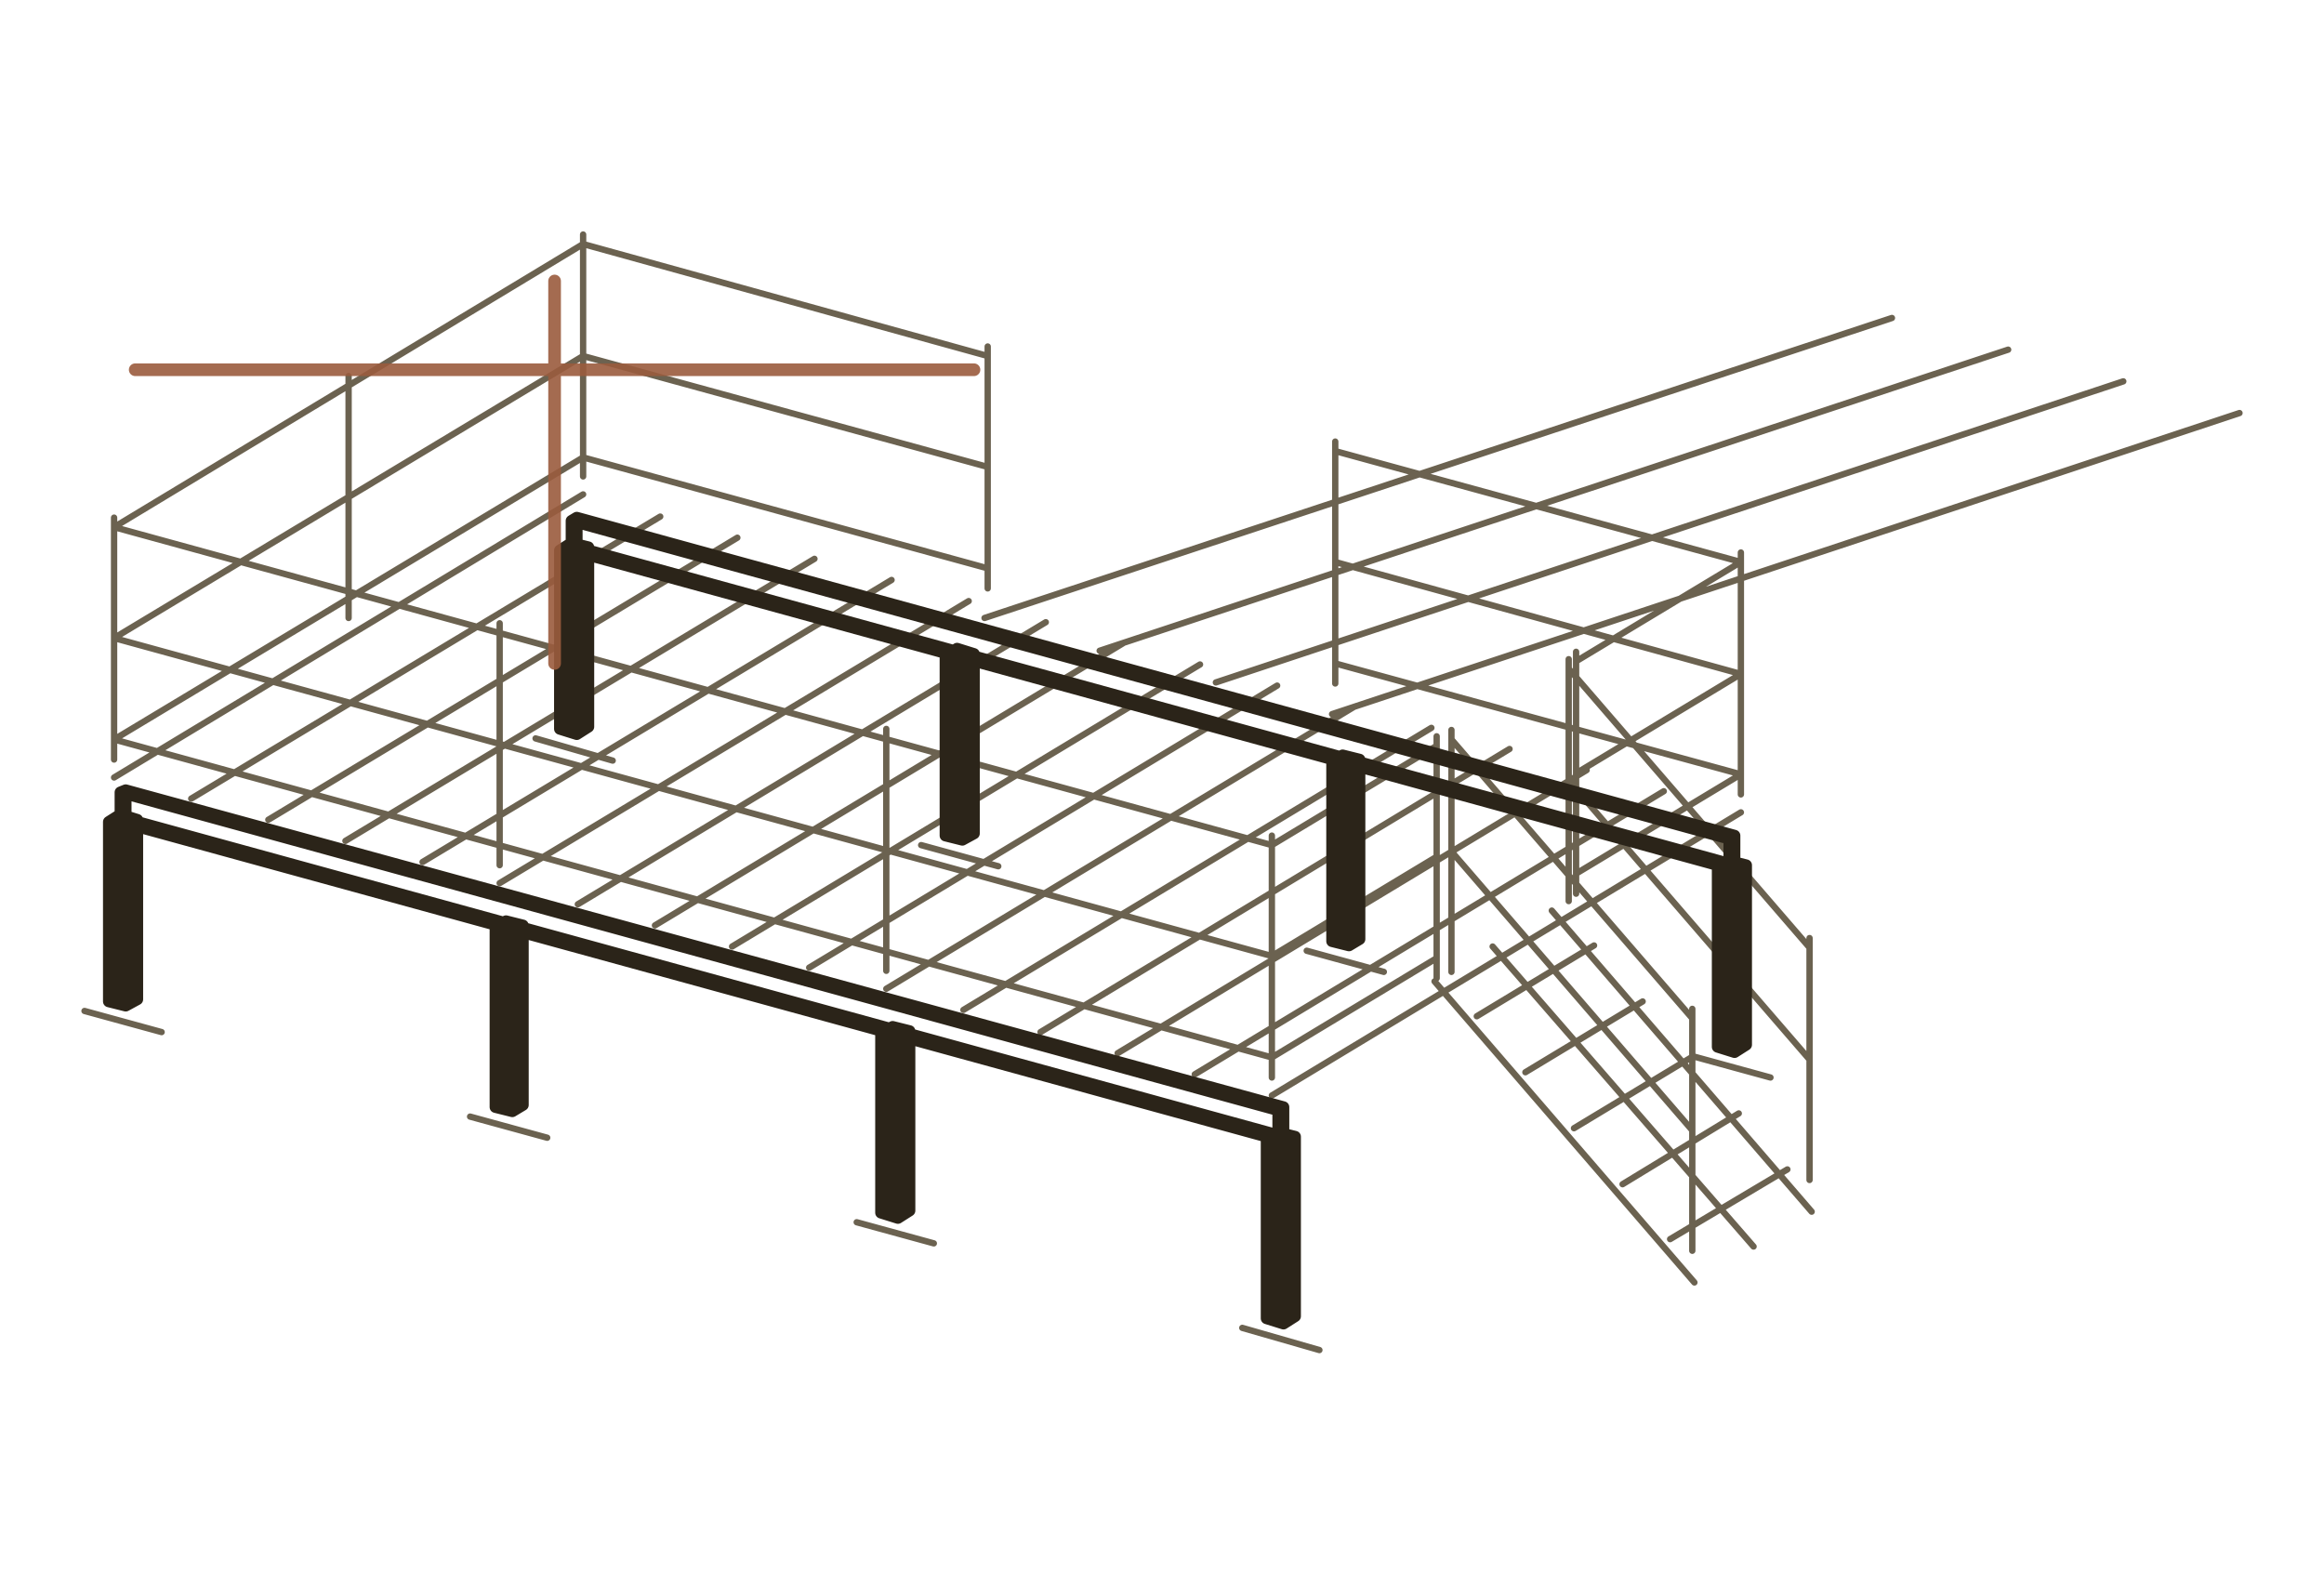
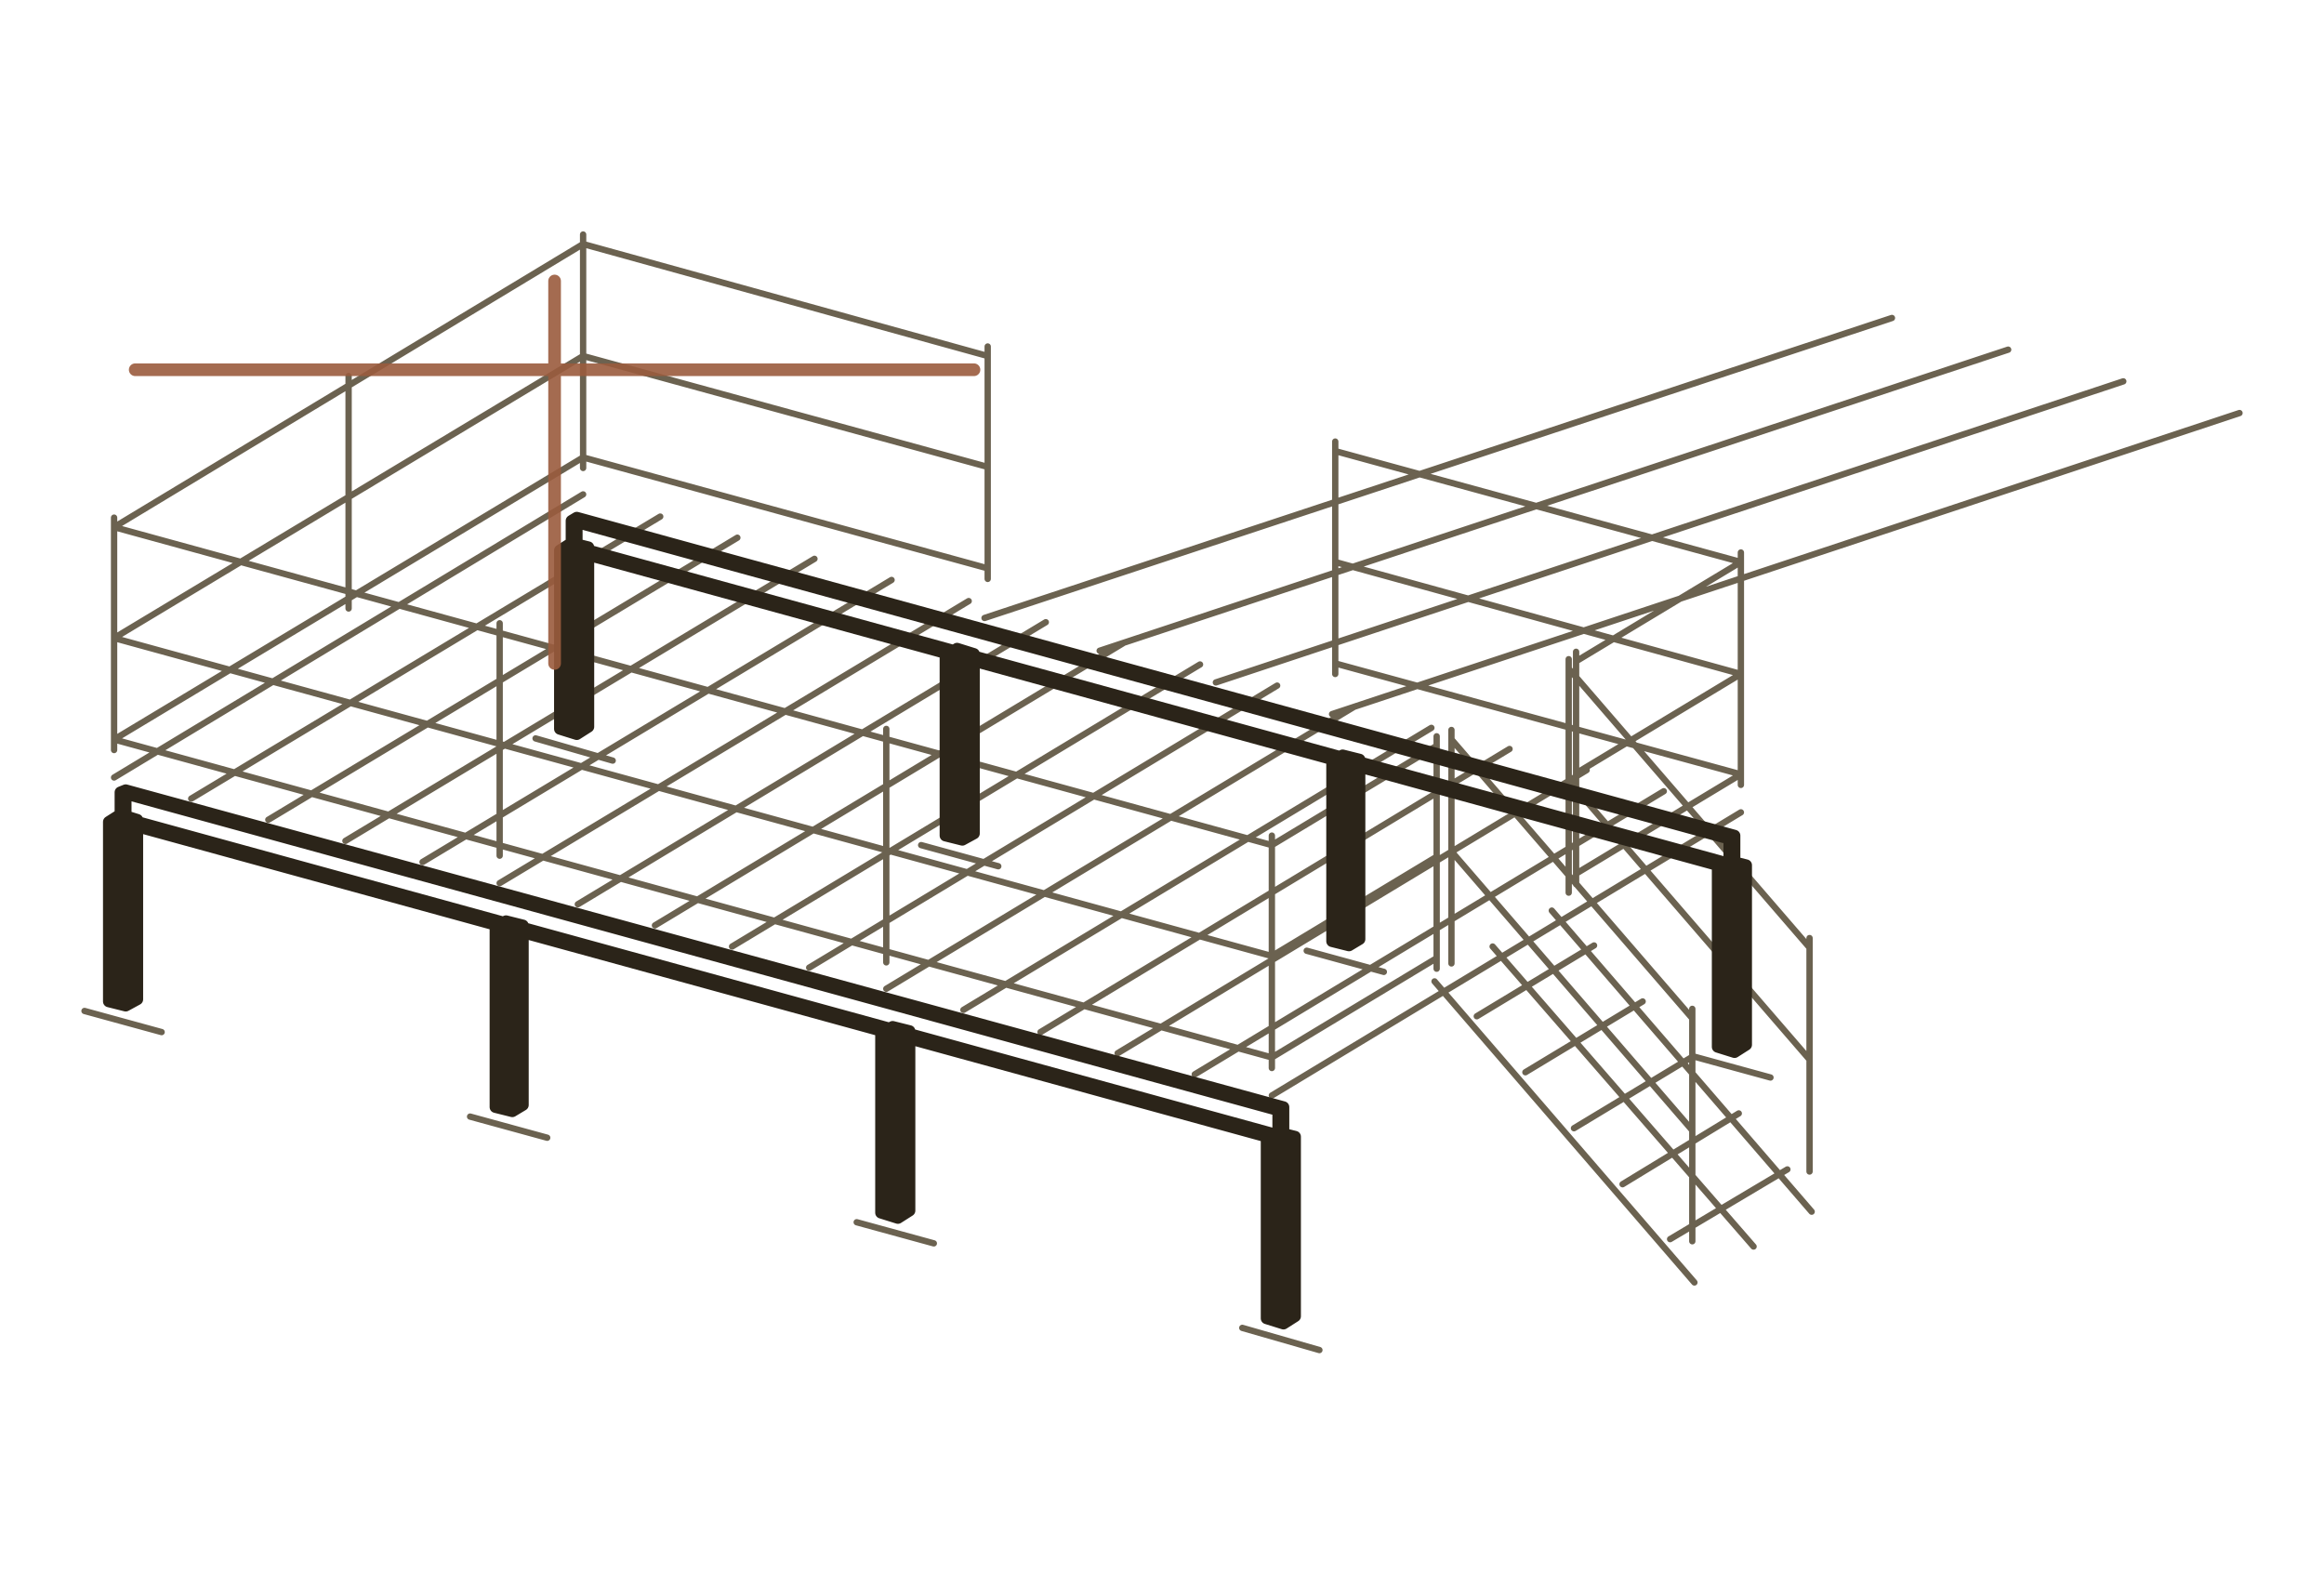
<svg xmlns="http://www.w3.org/2000/svg" viewBox="0 0 220 150" width="220" height="150" role="img">
  <g fill="none" stroke="#6b6250" stroke-width="0.6" stroke-linecap="round">
-     <path d="M50.7 69.9L58 72M8 95.7L15.3 97.7M87.2 80L94.5 82M44.5 105.7L51.8 107.7M123.7 90L131 92M81.1 115.7L88.4 117.7M160.3 100L167.6 102M117.6 125.7L124.9 127.8M10.8 73.6L55.2 46.8M18.1 75.6L62.5 48.9M25.4 77.6L69.8 50.9M32.7 79.6L77.1 52.9M40 81.6L84.4 54.9M47.3 83.6L91.7 56.9M54.7 85.6L99 58.9M62 87.6L106.3 60.9M69.3 89.6L113.6 62.9M76.6 91.6L120.9 64.9M83.9 93.6L128.2 66.9M91.2 95.6L135.5 68.9M98.5 97.7L142.9 70.9M105.8 99.7L150.2 72.9M113.1 101.7L157.5 74.9M120.4 103.7L164.8 76.9M55.2 45.1L55.2 22.2M93.5 55.7L93.5 32.8M55.2 23.1L93.5 33.7M55.2 33.7L93.5 44.2M55.2 43.3L93.5 53.8M126.4 64.7L126.4 41.8M164.8 75.2L164.8 52.3M126.4 42.7L164.8 53.2M126.4 53.2L164.8 63.8M126.4 62.8L164.8 73.3M149.2 84.6L149.2 61.7M164.8 53.2L149.2 62.6M164.8 63.8L149.2 73.2M164.8 73.3L149.2 82.7M136 92.6L136 69.7M120.4 102L120.4 79.1M136 70.6L120.4 80M136 81.1L120.4 90.5M136 90.7L120.4 100.1M83.9 91.9L83.9 69M47.3 81.9L47.3 59M10.8 71.9L10.8 49M120.4 80L10.8 49.9M120.4 90.5L10.8 60.4M120.4 100.1L10.8 70M33 58.5L33 35.6M10.8 49.9L55.2 23.1M10.8 60.4L55.2 33.7M10.8 70L55.2 43.3M93.2 58.5L179.1 30.1M104.1 61.6L190.1 33.1M115.1 64.6L201 36.1M126.1 67.6L212 39.1M160.4 121.4L135.8 92.9M166 118L141.3 89.6M171.5 114.7L146.9 86.2M158.1 117.3L169.2 110.7M153.6 112.1L164.6 105.4M149 106.8L160.1 100.1M144.4 101.5L155.5 94.8M139.8 96.2L150.9 89.5M160.2 118.4L160.2 95.5M137.4 92L137.4 69.1M160.2 96.4L137.4 70M160.2 107L137.4 80.6M171.3 111.7L171.3 88.8M148.5 85.3L148.5 62.4M171.3 89.7L148.5 63.3M171.3 100.3L148.5 73.9" />
+     <path d="M50.7 69.9L58 72M8 95.7L15.3 97.7M87.2 80L94.5 82M44.5 105.7L51.8 107.7M123.7 90L131 92M81.1 115.7L88.4 117.7M160.3 100L167.6 102M117.6 125.7L124.9 127.8M10.8 73.6L55.2 46.8M18.1 75.6L62.5 48.9M25.4 77.6L69.8 50.9M32.7 79.6L77.1 52.9M40 81.6L84.4 54.9M47.3 83.6L91.7 56.9M54.7 85.6L99 58.9M62 87.6L106.3 60.9M69.3 89.6L113.6 62.9M76.6 91.6L120.9 64.9M83.9 93.6L128.2 66.9M91.2 95.6L135.5 68.9M98.5 97.7L142.9 70.9M105.8 99.7L150.2 72.9M113.1 101.7L157.5 74.9M120.4 103.7L164.8 76.9M55.2 44.3L55.2 22.2M93.5 54.8L93.5 32.8M55.2 23.1L93.5 33.7M55.2 33.7L93.5 44.2M55.2 43.3L93.5 53.8M126.4 63.8L126.4 41.8M164.8 74.3L164.8 52.3M126.4 42.7L164.8 53.2M126.4 53.2L164.8 63.8M126.4 62.8L164.8 73.3M149.2 83.7L149.2 61.7M164.8 53.2L149.2 62.6M164.8 63.8L149.2 73.2M164.8 73.3L149.2 82.7M136 91.7L136 69.7M120.4 101.1L120.4 79.1M136 70.6L120.4 80M136 81.1L120.4 90.5M136 90.7L120.4 100.1M83.9 91.1L83.9 69M47.3 81L47.3 59M10.8 71L10.8 49M120.4 80L10.8 49.9M120.4 90.5L10.8 60.4M120.4 100.1L10.8 70M33 57.6L33 35.6M10.8 49.9L55.2 23.1M10.8 60.4L55.2 33.7M10.8 70L55.2 43.3M93.2 58.5L179.1 30.1M104.1 61.6L190.1 33.1M115.1 64.6L201 36.1M126.1 67.6L212 39.1M160.4 121.4L135.8 92.9M166 118L141.3 89.6M171.5 114.7L146.9 86.2M158.1 117.3L169.2 110.7M153.6 112.1L164.6 105.4M149 106.8L160.1 100.1M144.4 101.5L155.5 94.8M139.8 96.2L150.9 89.5M160.2 117.5L160.2 95.5M137.4 91.2L137.4 69.1M160.2 96.4L137.4 70M160.2 107L137.4 80.6M171.3 110.9L171.3 88.8M148.5 84.5L148.5 62.4M171.3 89.7L148.5 63.3M171.3 100.3L148.5 73.9" />
  </g>
  <g fill="none" stroke="#2b2419" stroke-width="1.1" stroke-linecap="round">
    <path d="M55.7 68.8L54.6 69.5M54.1 68.4L53 69M55.7 51.8L54.6 52.5M54.1 51.4L53 52.1M55.7 68.8L54.1 68.4M54.6 69.5L53 69M55.7 51.8L54.1 51.4M54.6 52.5L53 52.1M55.7 68.8L55.7 51.8M54.6 69.5L54.6 52.5M54.1 68.4L54.1 51.4M53 69L53 52.1M13 94.6L11.9 95.2M11.4 94.1L10.3 94.8M13 77.6L11.9 78.2M11.4 77.1L10.3 77.8M13 94.6L11.4 94.1M11.9 95.2L10.3 94.8M13 77.6L11.4 77.1M11.9 78.2L10.3 77.8M13 94.6L13 77.6M11.9 95.2L11.9 78.2M11.4 94.1L11.4 77.1M10.3 94.8L10.3 77.8M92.2 78.9L91.1 79.5M90.6 78.4L89.5 79.1M92.2 61.9L91.1 62.5M90.6 61.4L89.5 62.1M92.2 78.9L90.6 78.4M91.1 79.5L89.5 79.1M92.2 61.9L90.6 61.4M91.1 62.5L89.5 62.1M92.2 78.9L92.2 61.9M91.1 79.5L91.1 62.5M90.6 78.4L90.6 61.4M89.5 79.1L89.5 62.1M49.5 104.6L48.5 105.2M47.9 104.1L46.9 104.8M49.5 87.6L48.5 88.2M47.9 87.2L46.9 87.8M49.5 104.6L47.9 104.1M48.5 105.2L46.9 104.8M49.5 87.6L47.9 87.2M48.5 88.2L46.9 87.8M49.5 104.6L49.5 87.6M48.5 105.2L48.5 88.2M47.9 104.1L47.9 87.2M46.9 104.8L46.9 87.8M128.7 88.9L127.7 89.5M127.1 88.4L126.1 89.1M128.7 71.9L127.7 72.5M127.1 71.5L126.1 72.1M128.7 88.9L127.1 88.4M127.7 89.5L126.1 89.1M128.7 71.9L127.1 71.5M127.7 72.5L126.1 72.1M128.7 88.9L128.7 71.9M127.7 89.5L127.7 72.5M127.1 88.4L127.1 71.5M126.1 89.1L126.1 72.1M86.1 114.6L85 115.3M84.5 114.2L83.4 114.8M86.1 97.6L85 98.3M84.5 97.2L83.4 97.8M86.1 114.6L84.5 114.2M85 115.3L83.4 114.8M86.1 97.6L84.5 97.2M85 98.3L83.4 97.8M86.1 114.6L86.1 97.6M85 115.3L85 98.3M84.5 114.2L84.5 97.2M83.4 114.8L83.4 97.8M165.3 98.9L164.2 99.6M163.7 98.5L162.6 99.1M165.3 81.9L164.2 82.6M163.7 81.5L162.6 82.1M165.3 98.9L163.7 98.5M164.2 99.6L162.6 99.1M165.3 81.9L163.7 81.5M164.2 82.6L162.6 82.1M165.3 98.9L165.3 81.9M164.2 99.6L164.2 82.6M163.7 98.5L163.7 81.5M162.6 99.1L162.6 82.1M122.6 124.6L121.5 125.3M121 124.2L119.9 124.8M122.6 107.6L121.5 108.3M121 107.2L119.9 107.9M122.6 124.6L121 124.2M121.5 125.3L119.9 124.8M122.6 107.6L121 107.2M121.5 108.3L119.9 107.9M122.6 124.6L122.6 107.6M121.5 125.3L121.5 108.3M121 124.2L121 107.2M119.9 124.8L119.9 107.9M54.6 51.8L54.1 52.1M54.6 49L54.1 49.3M164.2 81.9L163.7 82.2M164.2 79.1L163.7 79.4M54.6 51.8L54.6 49M54.1 52.1L54.1 49.3M164.2 81.9L164.2 79.1M163.7 82.2L163.7 79.4M54.6 51.8L164.2 81.9M54.1 52.1L163.7 82.2M54.6 49L164.2 79.1M54.1 49.3L163.7 79.4M11.9 77.5L11.4 77.8M11.9 74.8L11.4 75M121.5 107.6L121 107.9M121.5 104.8L121 105.1M11.9 77.5L11.9 74.8M11.4 77.8L11.4 75M121.5 107.6L121.5 104.8M121 107.9L121 105.1M11.9 77.5L121.5 107.6M11.4 77.8L121 107.9M11.9 74.8L121.5 104.8M11.4 75L121 105.1" />
  </g>
  <g fill="none" stroke="#9a5b3d" stroke-width="1.2" stroke-linecap="round" opacity="0.9">
    <path d="M52.5 62.8L52.5 26.6M12.8 35L92.2 35" />
  </g>
</svg>
